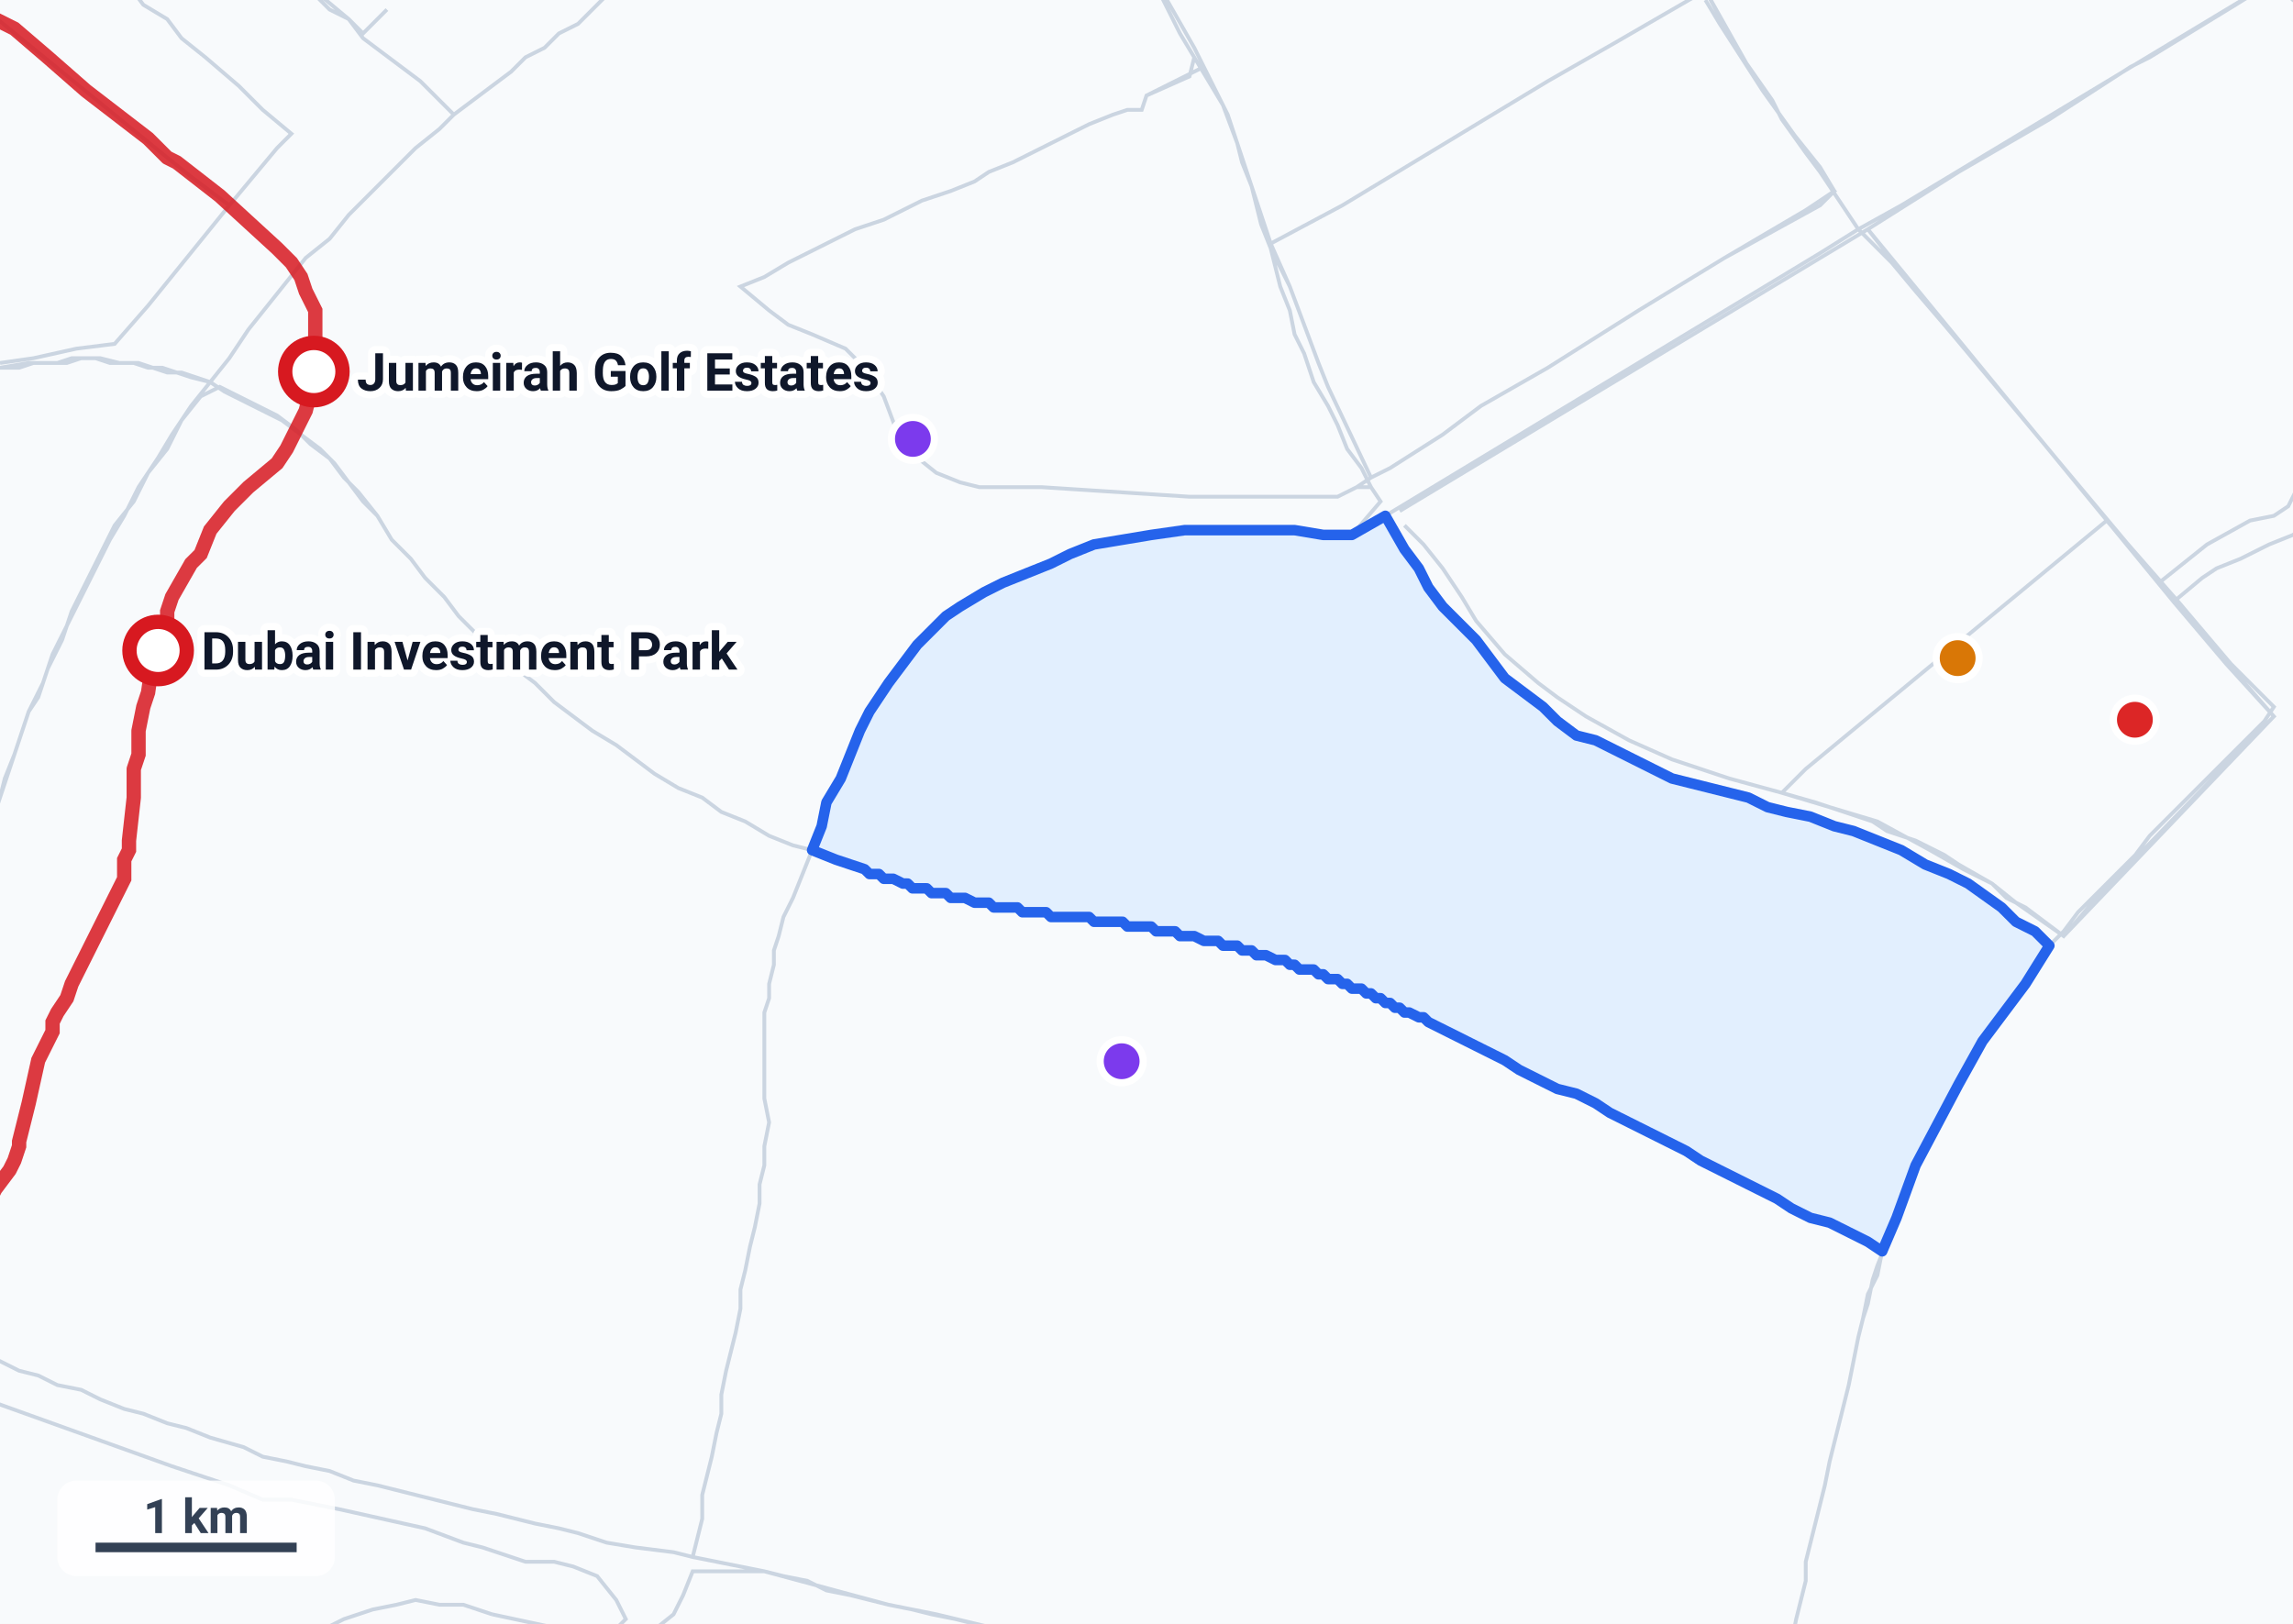
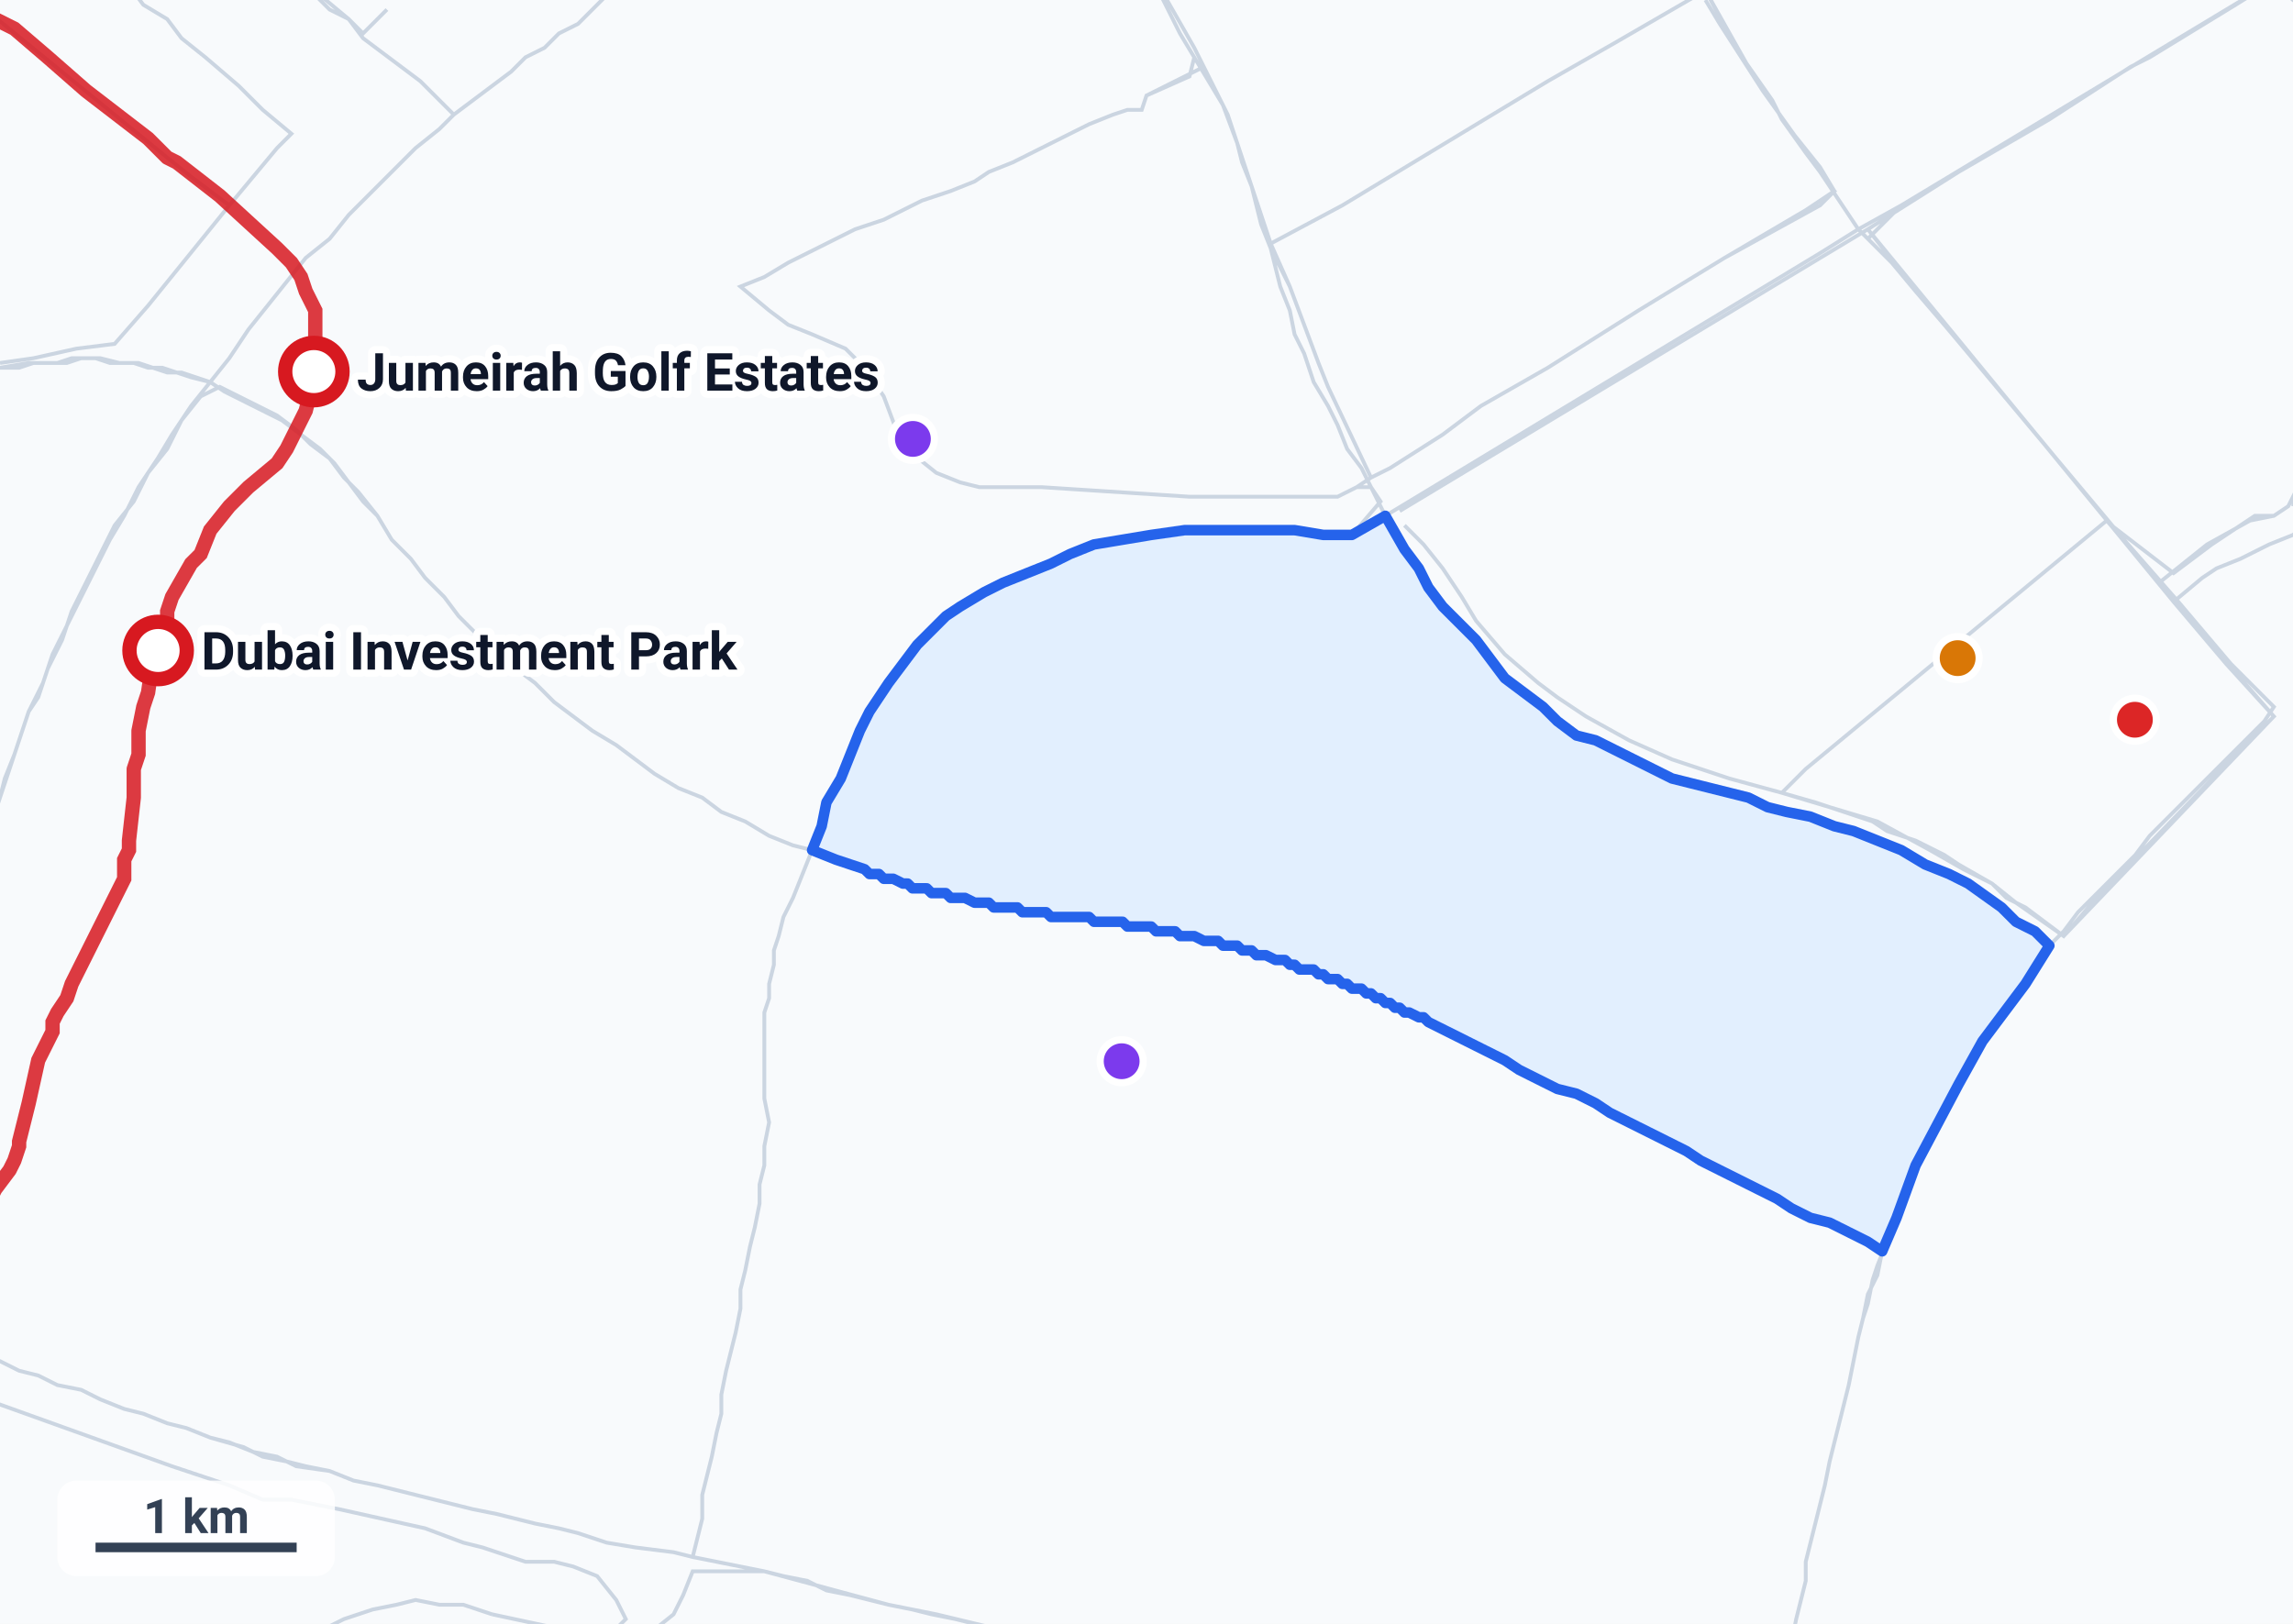
<svg xmlns="http://www.w3.org/2000/svg" viewBox="0 0 480 340" width="480" height="340">
  <style>.l{font:600 11px system-ui,-apple-system,"Segoe UI",Roboto,sans-serif;fill:#0f172a;paint-order:stroke;stroke:#fff;stroke-width:3px;stroke-linejoin:round}.s{font:600 10px system-ui,-apple-system,"Segoe UI",Roboto,sans-serif;fill:#334155}</style>
  <rect width="480" height="340" fill="#f8fafc" />
-   <path d="M315,222 318,224 322,226 326,228 330,229 334,231 337,233 341,235 345,237 349,239 353,241 356,243 360,245 364,247 368,249 372,251 375,253 379,255 383,256 387,258 391,260 394,262 393,267 391,271 390,276 389,280 388,285 387,290 386,294 385,298 384,302 383,306 382,311 381,315 380,319 379,323 378,327 378,331 377,335 376,339 375,344M232,347 227,345 223,344 218,343 214,342 209,341 204,340 200,339 195,338 191,337 186,336 182,335 178,334 173,333 169,331 164,330 160,329 155,328 150,327 145,326 146,322 147,318 147,313 148,309 149,305 150,300 151,296 151,292 152,287 153,283 154,279 155,274 155,270 156,266 157,261 158,257 159,252 159,248 160,244 160,240 161,235 160,230 160,225 160,219 160,216 160,212 161,209 161,206 162,202 162,199 163,196 164,192 166,188 168,183 170,178 175,180 181,182 184,183 187,184 191,186 194,186 198,187 201,188 205,189 208,190 212,190 215,191 219,191 222,192 227,192 230,193 234,193 237,194 241,194 245,195 248,196 252,197 255,197 259,198 262,199 265,200 269,201 272,203 276,204 279,205 282,206 286,208 289,209 292,211 295,212 299,214 303,216 307,218 311,220 315,222M375,344 376,339 377,335 378,331 378,327 379,323 380,319 381,315 382,311 383,306 384,302 385,298 386,294 387,290 388,285 389,280 390,276 391,273 392,268 393,265 397,255 401,244 410,227 415,218 424,206 429,198 432,195 435,191 438,188 441,185 444,182 447,179 450,175 453,172 456,169 459,166 462,163 465,160 468,157 471,154 474,151M156,172 161,175 166,177 170,178 168,183 166,188 164,192 163,196 162,199 162,202 161,206 161,209 160,212 160,216 160,219 160,225 160,230 161,235 160,240 160,244 159,248 159,252 158,257 157,261 156,266 155,270 155,274 154,279 153,283 152,287 151,292 151,296 150,300 149,305 148,309 147,313 147,318 146,322 145,326 141,325 133,324 127,323 121,321 117,320 112,319 108,318 104,317 99,316 95,315 91,314 87,313 83,312 79,311 74,310 69,308 64,307 60,306 55,305 51,303 44,301 39,299 35,298 30,296 26,295 21,293 17,291 12,290 8,288 4,287 -0,285 -4,284 -9,282M-9,201 -8,198 -8,195 -7,192 -6,189 -5,185 -5,182 -4,179 -3,176 -2,173 -1,170 -0,167 1,163 3,158 4,155 5,152 6,149 8,146 10,140 13,134 15,128 18,122 21,116 24,110 28,105 31,99 35,94 38,88 42,83 46,81 50,83 54,85 58,87 62,90 65,93 69,96 72,100 75,103 79,108 82,113 86,117 89,121 93,125 96,129 100,133 104,136 108,140 112,143 116,147 120,150 124,153 129,156 133,159 137,162 142,165 147,167 151,170 156,172M134,-6 131,-3 127,-1 124,2 121,5 117,7 114,10 110,12 107,15 103,18 99,21 95,24 92,21 88,17M476,-4 398,43 389,48 379,33 369,19 360,5 357,0M44,80 40,85 36,91 33,96 29,102 26,108 23,113 20,119 17,125 14,131 11,137 9,143 6,149 5,152 4,155 3,158 2,161 -0,167 -1,170 -2,173 -3,176 -4,179 -5,182 -5,185 -6,189 -7,192 -8,195 -8,198 -9,201M-8,78 -4,78 0,77 4,77 7,76 11,76 14,76 17,75 20,75 23,76 26,76 29,76 32,77 35,78 38,78 44,80M484,87 483,84 482,81 482,78 482,74 483,71 485,68 488,65M476,148 467,139 456,126 452,122 457,118 462,114 471,109 476,108 479,106 481,102 483,99 484,95 485,92 484,87M442,110 456,126 467,139 476,148 474,151 471,154 468,157 465,160 462,163 459,166 456,169 453,172 450,175 447,179 444,182 441,185 438,188 435,191 432,195 429,198 426,195 422,193 419,190 412,185 408,183 403,181 398,178 393,176 388,174 384,173 379,171 374,170 370,169 366,167 362,166 358,165 354,164 350,163 346,161 342,159 338,157 334,155 330,154 326,151 323,148 319,145 315,142 312,138 309,134 306,131 302,127 299,123 297,119 294,115 290,108 381,53 389,48 396,55 401,61 407,68 423,87 442,110M88,17 84,14 80,11 76,8 73,4 69,2 66,-1 63,-4M63,-4 66,-1 69,2 73,4 76,8 80,11 84,14 88,17 92,21 95,24 92,27 87,31 82,36 78,40 73,45 69,50 64,54 60,59 56,64 52,69 48,75 44,80 40,79 37,78 34,77 31,77 28,76 25,76 21,75 18,75 15,75 12,76 9,76 6,76 0,77 -4,78 -8,78M290,108 283,112 277,112 271,111 266,111 261,111 257,111 251,111 248,111 241,112 235,113 229,114 224,116 220,118 215,120 210,122 206,124 201,127 198,129 195,132 192,135 189,139 186,143 182,149 180,153 178,158 176,163 173,168 172,173 170,178 166,177 161,175 156,172 151,170 147,167 142,165 137,162 133,159 129,156 124,153 120,150 116,147 112,143 108,140 104,136 100,133 96,129 93,125 89,121 86,117 82,113 79,108 76,105 73,101 70,97 67,94 63,91 59,88 55,86 51,84 47,82 44,80 48,75 52,69 56,64 60,59 64,54 69,50 73,45 78,40 82,36 87,31 92,27 95,24 99,21 103,18 107,15 110,12 114,10 117,7 121,5 124,2 127,-1 131,-3 134,-6M241,-5 243,-1 245,3 247,7 250,12 253,17 256,22 259,30 260,34 262,39 263,43 264,47 266,52 267,56 268,60 270,65 271,70 273,74 275,80 278,85 280,89 282,94 285,98 287,102 289,105M373,166 380,168 386,170 392,172 395,174 401,176 407,179 410,181 417,185 420,188 424,190 432,196 438,189 467,159 476,150 466,139 455,126 448,117 441,109 378,161 373,166M293,107 391,48 455,126 476,150 432,196 422,189 417,185 411,182 404,178 393,172 383,169 373,166 362,163 350,159 341,155 332,150 326,146 322,143 315,137 309,130 306,125 302,119 298,114 294,110M61,-6 67,-1 73,4 76,7 81,2M287,100 278,81 276,76 270,60 267,54 258,27 257,24 252,14 250,10 242,-4M357,-2 364,11 371,21 373,25 377,30 381,35 384,40 381,43 361,54 343,65 324,77 310,85 302,91 291,98 287,100M266,51 270,60 276,76 278,81 287,100 291,98 302,91 310,85 324,77 343,65 361,54 378,44 384,40 381,36 378,32 373,25 371,21 366,14 357,-2 338,9 324,17 281,43 266,51M-9,-1 -3,2 35,33 40,37 48,43 31,64 24,72 16,73 7,75 0,76M-9,-1 -3,2 35,33 40,37 48,43 58,31 61,28 55,23 50,18 43,12 38,8 35,4 30,1 27,-3 22,-7M83,346 90,345M129,346 132,345 136,342 141,338 143,334 145,329 160,329 186,336 196,338 221,344 229,346M103,338 117,341 123,343 128,342 131,339 129,335 125,330 120,328 116,327 110,327 101,324 97,323 89,320 71,316 66,315 61,314 55,314 48,311 36,307 -3,293 -6,292 -9,291M63,345 68,341 72,339 78,337 83,336 87,335 92,336 97,336 103,338M391,48 402,62 448,117 455,126 461,121 464,119 469,117 475,114 480,112 484,109 487,102M489,93 489,90 489,85M487,6 483,2 480,-0 476,-4 468,1 450,12 446,14 429,25 410,36 391,48M283,112 277,112 271,111 266,111 261,111 257,111 251,111 248,111 241,112 235,113 229,114 224,116 220,118 215,120 210,122 206,124 201,127 198,129 195,132 192,135 189,139 186,143 182,149 180,153 178,158 176,163 173,168 172,173 170,178 166,177 161,175 156,172 151,170 147,167 142,165 137,162 133,159 129,156 124,153 120,150 116,147 112,143 108,140 104,136 100,133 96,129 93,125 89,121 86,117 82,113 79,108 76,105 73,101 70,97 67,94 63,91 59,88 55,86 51,84 47,82 44,80 48,75 52,69 56,64 60,59 64,54 69,50 73,45 78,40 82,36 87,31 92,27 95,24 99,21 103,18 107,15 110,12 114,10 117,7 121,5 124,2 127,-1 131,-3 134,-6M241,-5 243,-1 245,3 247,7 250,12 249,16 240,20 239,23 236,23 233,24 228,26 224,28 218,31 212,34 207,36 204,38 199,40 193,42 185,46 179,48 165,55 160,58 155,60 161,65 165,68 170,70 177,73 180,76 183,80 185,83 188,91 191,95 196,99 201,101 205,102 213,102 218,102 249,104 267,104 272,104 280,104 284,102 287,102 289,105 283,112M155,60 161,65 165,68 170,70 177,73 180,76 183,80 185,83 188,91 191,95 196,99 201,101 205,102 213,102 218,102 249,104 267,104 272,104 280,104 284,102 287,100 278,81 276,76 270,60 267,54 258,27 257,24 252,14 240,20 239,23 236,23 233,24 228,26 224,28 218,31 212,34 207,36 204,38 199,40 193,42 185,46 179,48 165,55 160,58 155,60" fill="none" stroke="#cbd5e1" stroke-width="0.8" />
+   <path d="M315,222 318,224 322,226 326,228 330,229 334,231 337,233 341,235 345,237 349,239 353,241 356,243 360,245 364,247 368,249 372,251 375,253 379,255 383,256 387,258 391,260 394,262 393,267 391,271 390,276 389,280 388,285 387,290 386,294 385,298 384,302 383,306 382,311 381,315 380,319 379,323 378,327 378,331 377,335 376,339 375,344M232,347 227,345 223,344 218,343 214,342 209,341 204,340 200,339 195,338 191,337 186,336 182,335 178,334 173,333 169,331 164,330 160,329 155,328 150,327 145,326 146,322 147,318 147,313 148,309 149,305 150,300 151,296 151,292 152,287 153,283 154,279 155,274 155,270 156,266 157,261 158,257 159,252 159,248 160,244 160,240 161,235 160,230 160,225 160,219 160,216 160,212 161,209 161,206 162,202 162,199 163,196 164,192 166,188 168,183 170,178 175,180 181,182 184,183 187,184 191,186 194,186 198,187 201,188 205,189 208,190 212,190 215,191 219,191 222,192 227,192 230,193 234,193 237,194 241,194 245,195 248,196 252,197 255,197 259,198 262,199 265,200 269,201 272,203 276,204 279,205 282,206 286,208 289,209 292,211 295,212 299,214 303,216 307,218 311,220 315,222M375,344 376,339 377,335 378,331 378,327 379,323 380,319 381,315 382,311 383,306 384,302 385,298 386,294 387,290 388,285 389,280 390,276 391,273 392,268 393,265 397,255 401,244 410,227 415,218 424,206 429,198 432,195 435,191 438,188 441,185 444,182 447,179 450,175 453,172 456,169 459,166 462,163 465,160 468,157 471,154 474,151M156,172 161,175 166,177 170,178 168,183 166,188 164,192 163,196 162,199 162,202 161,206 161,209 160,212 160,216 160,219 160,225 160,230 161,235 160,240 160,244 159,248 159,252 158,257 157,261 156,266 155,270 155,274 154,279 153,283 152,287 151,292 151,296 150,300 149,305 148,309 147,313 147,318 146,322 145,326 141,325 133,324 127,323 121,321 117,320 112,319 108,318 104,317 99,316 95,315 91,314 87,313 83,312 79,311 74,310 69,308 64,307 60,306 55,305 51,303 44,301 39,299 35,298 30,296 26,295 21,293 17,291 12,290 8,288 4,287 -0,285 -4,284 -9,282M-9,201 -8,198 -8,195 -7,192 -6,189 -5,185 -5,182 -4,179 -3,176 -2,173 -1,170 -0,167 1,163 3,158 4,155 5,152 6,149 8,146 10,140 13,134 15,128 18,122 21,116 24,110 28,105 31,99 35,94 38,88 42,83 46,81 50,83 54,85 58,87 62,90 65,93 69,96 72,100 75,103 79,108 82,113 86,117 89,121 93,125 96,129 100,133 104,136 108,140 112,143 116,147 120,150 124,153 129,156 133,159 137,162 142,165 147,167 151,170 156,172M134,-6 131,-3 127,-1 124,2 121,5 117,7 114,10 110,12 107,15 103,18 99,21 95,24 92,21 88,17M476,-4 398,43 389,48 379,33 369,19 360,5 357,0M44,80 40,85 36,91 33,96 29,102 26,108 23,113 20,119 17,125 14,131 11,137 9,143 6,149 5,152 4,155 3,158 2,161 -0,167 -1,170 -2,173 -3,176 -4,179 -5,182 -5,185 -6,189 -7,192 -8,195 -8,198 -9,201M-8,78 -4,78 0,77 4,77 7,76 11,76 14,76 17,75 20,75 23,76 26,76 29,76 32,77 35,78 38,78 44,80M484,87 483,84 482,81 482,78 482,74 483,71 485,68 488,65M476,148 467,139 456,126 452,122 457,118 462,114 471,109 476,108 479,106 481,102 483,99 484,95 485,92 484,87M442,110 456,126 467,139 476,148 474,151 471,154 468,157 465,160 462,163 459,166 456,169 453,172 450,175 447,179 444,182 441,185 438,188 435,191 432,195 429,198 426,195 422,193 419,190 412,185 408,183 403,181 398,178 393,176 388,174 384,173 379,171 374,170 370,169 366,167 362,166 358,165 354,164 350,163 346,161 342,159 338,157 334,155 330,154 326,151 323,148 319,145 315,142 312,138 309,134 306,131 302,127 299,123 297,119 294,115 290,108 381,53 389,48 396,55 401,61 407,68 423,87 442,110M88,17 84,14 80,11 76,8 73,4 69,2 66,-1 63,-4M357,0 360,5 369,19 379,33 389,48 381,53 290,108 287,102 285,98 282,94 280,89 278,85 275,80 273,74 271,70 270,65 268,60 267,56 266,52 264,47 263,43 262,39 260,34 259,30 256,22 253,17 250,12 247,7 245,3 243,-1 241,-5M63,-4 66,-1 69,2 73,4 76,8 80,11 84,14 88,17 92,21 95,24 92,27 87,31 82,36 78,40 73,45 69,50 64,54 60,59 56,64 52,69 48,75 44,80 40,79 37,78 34,77 31,77 28,76 25,76 21,75 18,75 15,75 12,76 9,76 6,76 0,77 -4,78 -8,78M145,326 150,327 155,328 160,329 164,330 169,331 173,333 178,334 182,335 186,336 191,337 195,338 200,339 204,340 209,341 214,342 218,343 223,344 227,345 232,347M-9,282 -4,284 -0,285 4,287 8,288 12,290 17,291 21,293 26,295 30,296 35,298 39,299 44,301 48,302 53,304 58,305 62,307 69,308 74,310 79,311 83,312 87,313 91,314 95,315 99,316 104,317 108,318 112,319 117,320 121,321 127,323 133,324 141,325 145,326M479,106 476,108 472,108 463,114 459,117 455,120 442,110 423,87 407,68 401,61 396,55 391,50 398,43 476,-4M490,63 487,66 484,69 483,72 482,75 482,78 482,82 483,85 485,89 485,93 484,96 481,102 480,106M290,108 283,112 277,112 271,111 266,111 261,111 257,111 251,111 248,111 241,112 235,113 229,114 224,116 220,118 215,120 210,122 206,124 201,127 198,129 195,132 192,135 189,139 186,143 182,149 180,153 178,158 176,163 173,168 172,173 170,178 166,177 161,175 156,172 151,170 147,167 142,165 137,162 133,159 129,156 124,153 120,150 116,147 112,143 108,140 104,136 100,133 96,129 93,125 89,121 86,117 82,113 79,108 76,105 73,101 70,97 67,94 63,91 59,88 55,86 51,84 47,82 44,80 48,75 52,69 56,64 60,59 64,54 69,50 73,45 78,40 82,36 87,31 92,27 95,24 99,21 103,18 107,15 110,12 114,10 117,7 121,5 124,2 127,-1 131,-3 134,-6M241,-5 243,-1 245,3 247,7 250,12 253,17 256,22 259,30 260,34 262,39 263,43 264,47 266,52 267,56 268,60 270,65 271,70 273,74 275,80 278,85 280,89 282,94 285,98 287,102 289,105M373,166 380,168 386,170 392,172 395,174 401,176 407,179 410,181 417,185 420,188 424,190 432,196 438,189 467,159 476,150 466,139 455,126 448,117 441,109 378,161 373,166M293,107 391,48 455,126 476,150 432,196 422,189 417,185 411,182 404,178 393,172 383,169 373,166 362,163 350,159 341,155 332,150 326,146 322,143 315,137 309,130 306,125 302,119 298,114 294,110M61,-6 67,-1 73,4 76,7 81,2M287,100 278,81 276,76 270,60 267,54 258,27 257,24 252,14 250,10 242,-4M357,-2 364,11 371,21 373,25 377,30 381,35 384,40 381,43 361,54 343,65 324,77 310,85 302,91 291,98 287,100M266,51 270,60 276,76 278,81 287,100 291,98 302,91 310,85 324,77 343,65 361,54 378,44 384,40 381,36 378,32 373,25 371,21 366,14 357,-2 338,9 324,17 281,43 266,51M-9,-1 -3,2 35,33 40,37 48,43 31,64 24,72 16,73 7,75 0,76M-9,-1 -3,2 35,33 40,37 48,43 58,31 61,28 55,23 50,18 43,12 38,8 35,4 30,1 27,-3 22,-7M83,346 90,345M129,346 132,345 136,342 141,338 143,334 145,329 160,329 186,336 196,338 221,344 229,346M103,338 117,341 123,343 128,342 131,339 129,335 125,330 120,328 116,327 110,327 101,324 97,323 89,320 71,316 66,315 61,314 55,314 48,311 36,307 -3,293 -6,292 -9,291M63,345 68,341 72,339 78,337 83,336 87,335 92,336 97,336 103,338M391,48 402,62 448,117 455,126 461,121 464,119 469,117 475,114 480,112 484,109 487,102M489,93 489,90 489,85M487,6 483,2 480,-0 476,-4 468,1 450,12 446,14 429,25 410,36 391,48M283,112 277,112 271,111 266,111 261,111 257,111 251,111 248,111 241,112 235,113 229,114 224,116 220,118 215,120 210,122 206,124 201,127 198,129 195,132 192,135 189,139 186,143 182,149 180,153 178,158 176,163 173,168 172,173 170,178 166,177 161,175 156,172 151,170 147,167 142,165 137,162 133,159 129,156 124,153 120,150 116,147 112,143 108,140 104,136 100,133 96,129 93,125 89,121 86,117 82,113 79,108 76,105 73,101 70,97 67,94 63,91 59,88 55,86 51,84 47,82 44,80 48,75 52,69 56,64 60,59 64,54 69,50 73,45 78,40 82,36 87,31 92,27 95,24 99,21 103,18 107,15 110,12 114,10 117,7 121,5 124,2 127,-1 131,-3 134,-6M241,-5 243,-1 245,3 247,7 250,12 249,16 240,20 239,23 236,23 233,24 228,26 224,28 218,31 212,34 207,36 204,38 199,40 193,42 185,46 179,48 165,55 160,58 155,60 161,65 165,68 170,70 177,73 180,76 183,80 185,83 188,91 191,95 196,99 201,101 205,102 213,102 218,102 249,104 267,104 272,104 280,104 284,102 287,102 289,105 283,112M155,60 161,65 165,68 170,70 177,73 180,76 183,80 185,83 188,91 191,95 196,99 201,101 205,102 213,102 218,102 249,104 267,104 272,104 280,104 284,102 287,100 278,81 276,76 270,60 267,54 258,27 257,24 252,14 240,20 239,23 236,23 233,24 228,26 224,28 218,31 212,34 207,36 204,38 199,40 193,42 185,46 179,48 165,55 160,58 155,60" fill="none" stroke="#cbd5e1" stroke-width="0.8" />
  <path d="M338,157 342,159 346,161 350,163 354,164 358,165 362,166 366,167 370,169 374,170 379,171 384,173 388,174 393,176 398,178 403,181 408,183 412,185 419,190 422,193 426,195 429,198 424,206 415,218 410,227 401,244 397,255 394,262 391,260 387,258 383,256 379,255 375,253 372,251 368,249 364,247 360,245 356,243 353,241 349,239 345,237 341,235 337,233 334,231 330,229 326,228 322,226 318,224 315,222 311,220 307,218 303,216 299,214 298,213 297,213 295,212 294,212 293,211 292,211 291,210 290,210 289,209 288,209 287,208 286,208 285,207 283,207 282,206 281,206 280,205 279,205 278,205 277,204 276,204 275,203 273,203 272,203 271,202 270,202 269,201 268,201 267,201 265,200 264,200 263,200 262,199 261,199 260,199 259,198 257,198 256,198 255,197 254,197 253,197 252,197 250,196 249,196 248,196 247,196 246,195 245,195 243,195 242,195 241,194 240,194 239,194 237,194 236,194 235,193 234,193 233,193 232,193 230,193 229,193 228,192 227,192 225,192 224,192 222,192 221,192 220,192 219,191 218,191 216,191 215,191 214,191 213,190 212,190 211,190 209,190 208,190 207,189 206,189 205,189 204,189 202,188 201,188 200,188 199,188 198,187 197,187 195,187 194,186 193,186 192,186 191,186 190,185 189,185 187,184 186,184 185,184 184,183 183,183 182,183 181,182 175,180 170,178 172,173 173,168 176,163 178,158 180,153 182,149 186,143 189,139 192,135 195,132 198,129 201,127 206,124 210,122 215,120 220,118 224,116 229,114 235,113 241,112 248,111 251,111 257,111 261,111 266,111 271,111 277,112 283,112 290,108 294,115 297,119 299,123 302,127 306,131 309,134 312,138 315,142 319,145 323,148 326,151 330,154 334,155 338,157Z" fill="#dbeafe" fill-opacity="0.75" stroke="#2563eb" stroke-width="2.2" stroke-linejoin="round" />
  <path d="M-23,-13 -22,-11 -20,-10 -16,-7 -10,-3 -6,-0 -4,1 -1,4 3,6 10,12 18,19 31,29 35,33M35,33 37,34M37,34 46,41M46,41 58,52 61,55 63,58 64,61 66,65 66,69 66,74 65,78 65,82 64,86 63,88 60,94 58,97 52,102 48,106 44,111 42,116 40,118 36,125 35,128 35,130 34,133 33,137 32,138 31,145 30,148 29,153M29,153 29,158 28,161M28,161 28,167M28,167 27,176 27,178 26,180 26,182 26,184 25,186 24,188 23,190 20,196 16,204 15,206 14,209 12,212 11,214 11,216 10,218 8,222 6,231 4,239 4,240 3,243 2,245 -1,249 -4,255 -8,260 -9,262 -9,264 -10,267 -10,269 -10,271 -10,273 -10,275 -9,278 -7,285 -6,287 -5,289 -5,291 -5,294 -4,298 -4,303 -4,308 -3,314 -3,317 -3,319 -4,322 -5,325 -8,330" fill="none" stroke="#d71920" stroke-width="3" stroke-linecap="round" stroke-opacity="0.85" />
  <circle cx="409.8" cy="137.8" r="4.5" fill="#d97706" stroke="#fff" stroke-width="1.5" />
  <circle cx="446.9" cy="150.7" r="4.5" fill="#dc2626" stroke="#fff" stroke-width="1.5" />
  <circle cx="234.8" cy="222.2" r="4.5" fill="#7c3aed" stroke="#fff" stroke-width="1.5" />
  <circle cx="191.1" cy="91.9" r="4.5" fill="#7c3aed" stroke="#fff" stroke-width="1.5" />
  <circle cx="65.7" cy="77.8" r="6" fill="#fff" stroke="#d71920" stroke-width="3" />
  <circle cx="33.1" cy="136.2" r="6" fill="#fff" stroke="#d71920" stroke-width="3" />
  <text x="74.7" y="81.8" text-anchor="start" class="l">Jumeirah Golf Estates</text>
  <text x="42.1" y="140.2" text-anchor="start" class="l">Dubai Investment Park</text>
  <g>
    <rect x="12" y="310" width="58.1" height="20" rx="4" fill="#fff" fill-opacity="0.85" />
    <path d="M20,324h42.1" stroke="#334155" stroke-width="2" />
    <text x="41.1" y="321" text-anchor="middle" class="s">1 km</text>
  </g>
</svg>
